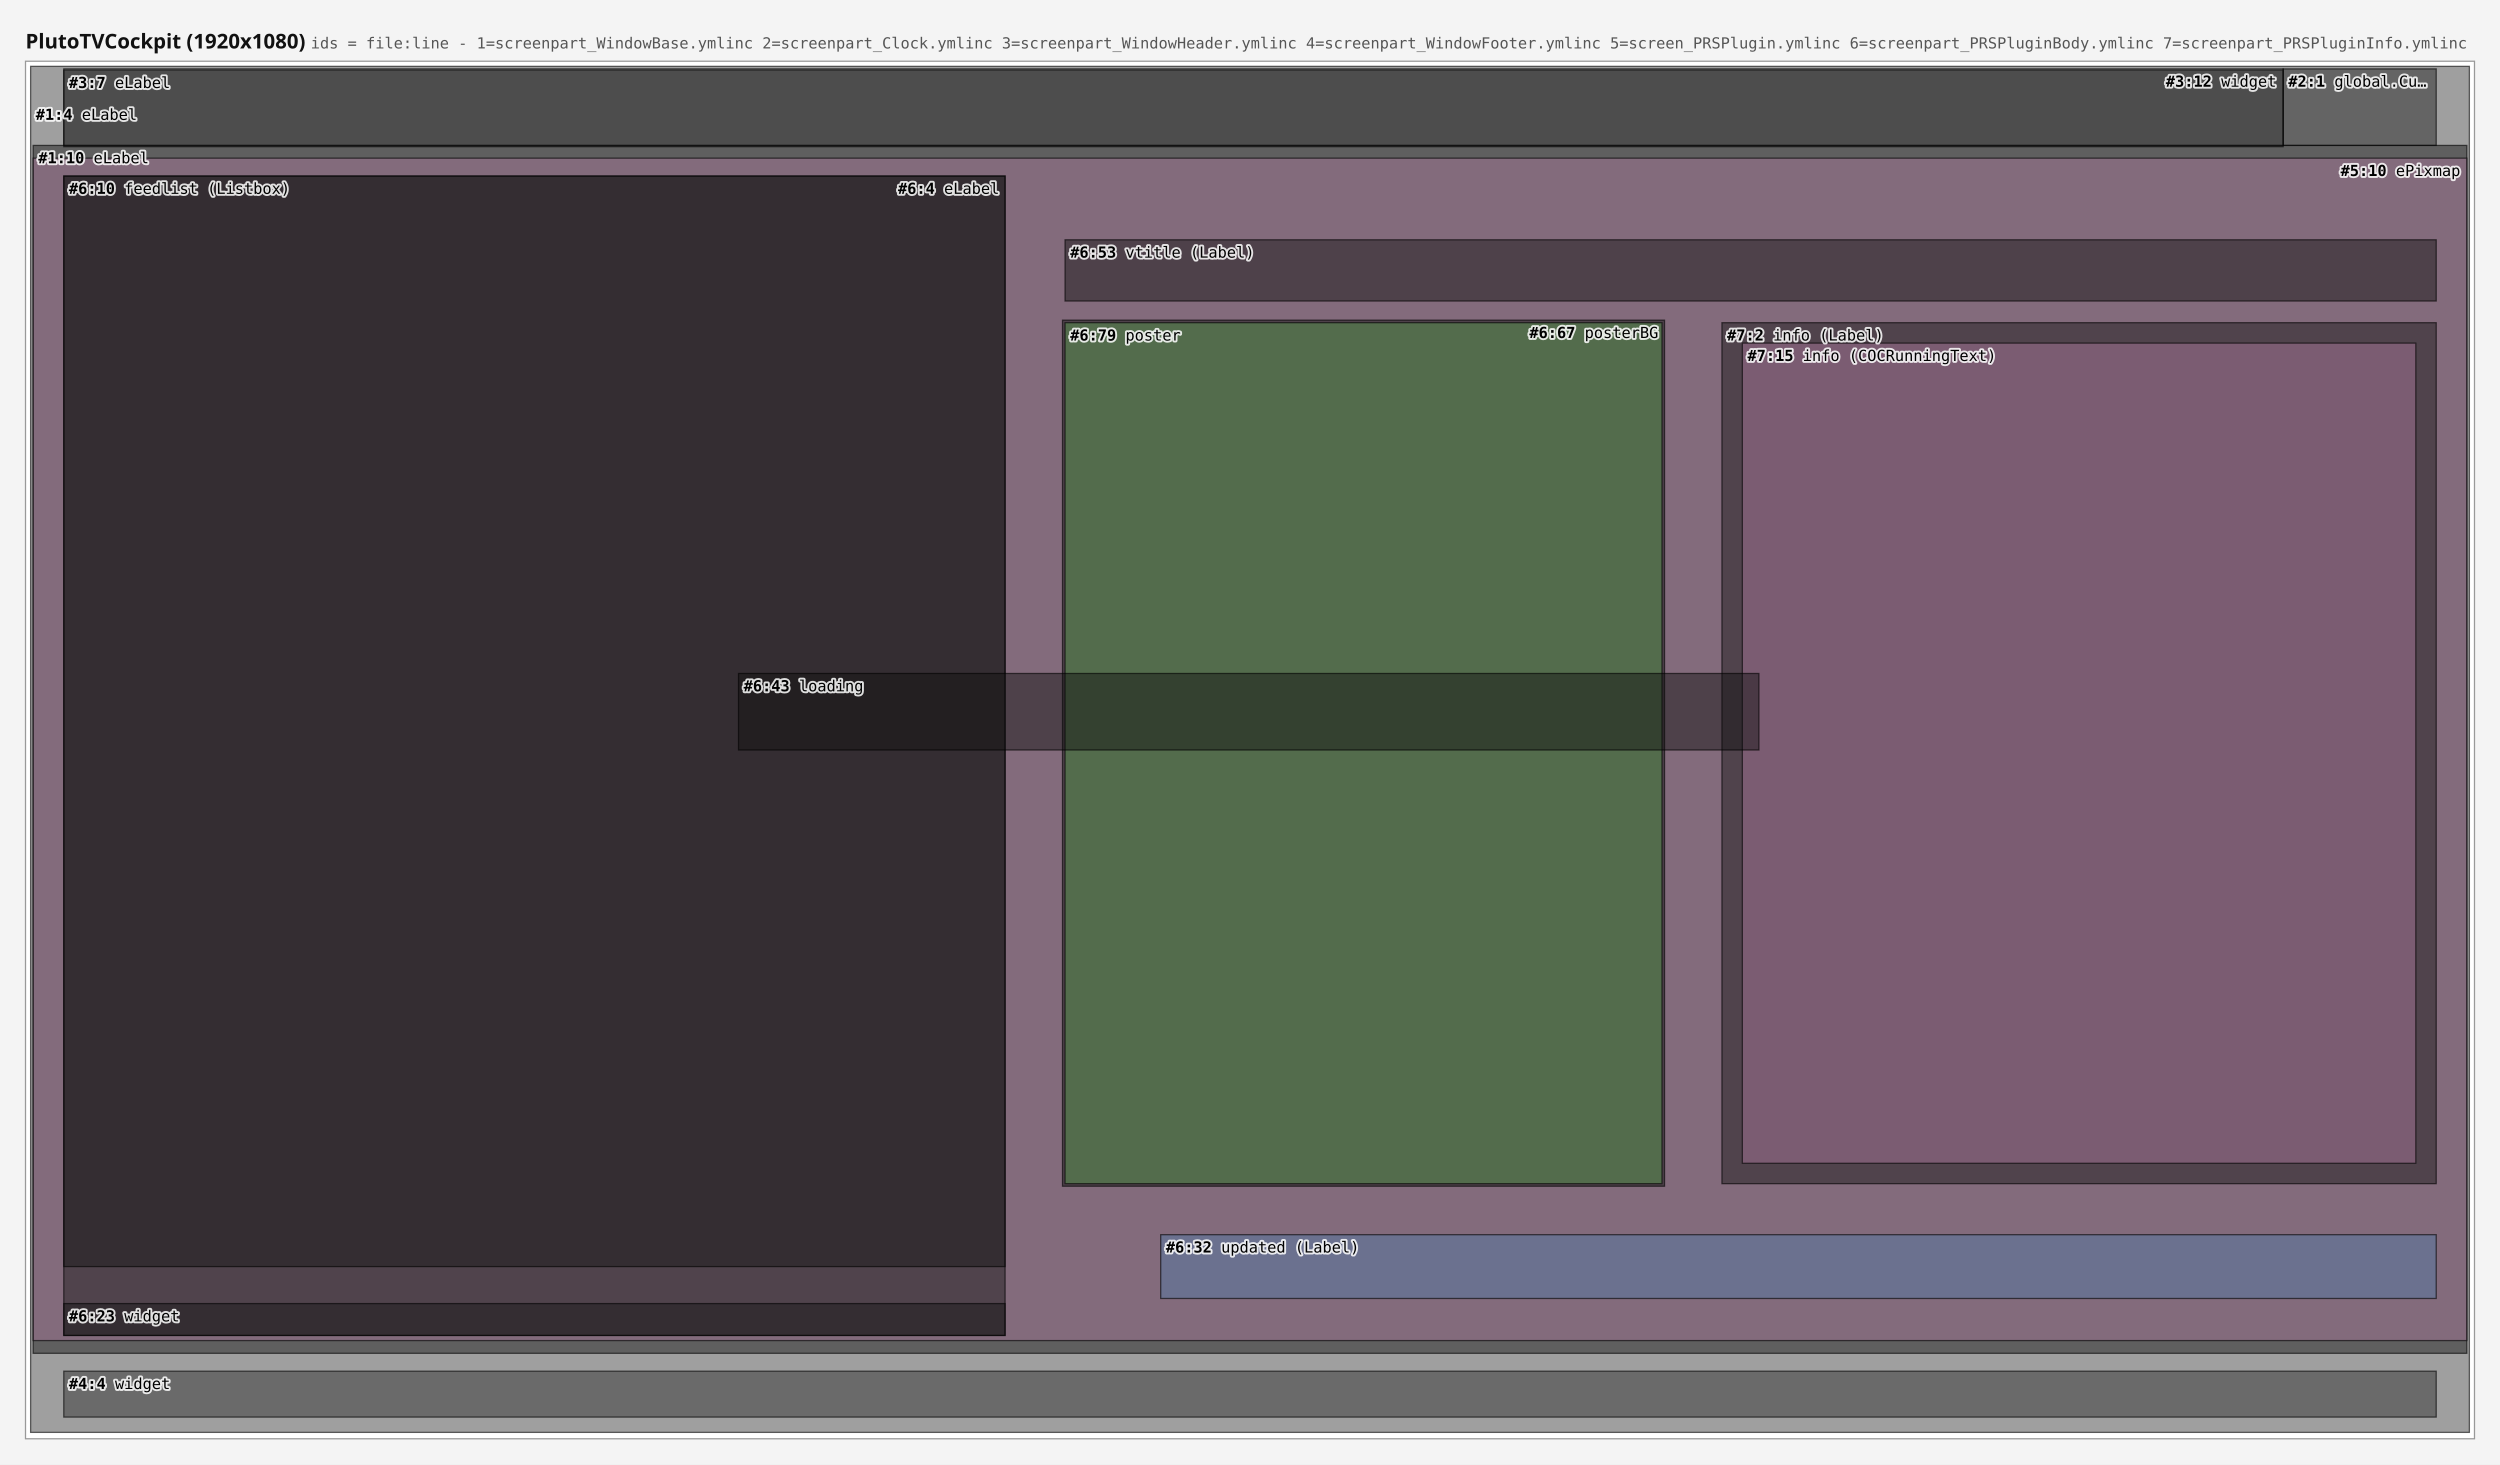
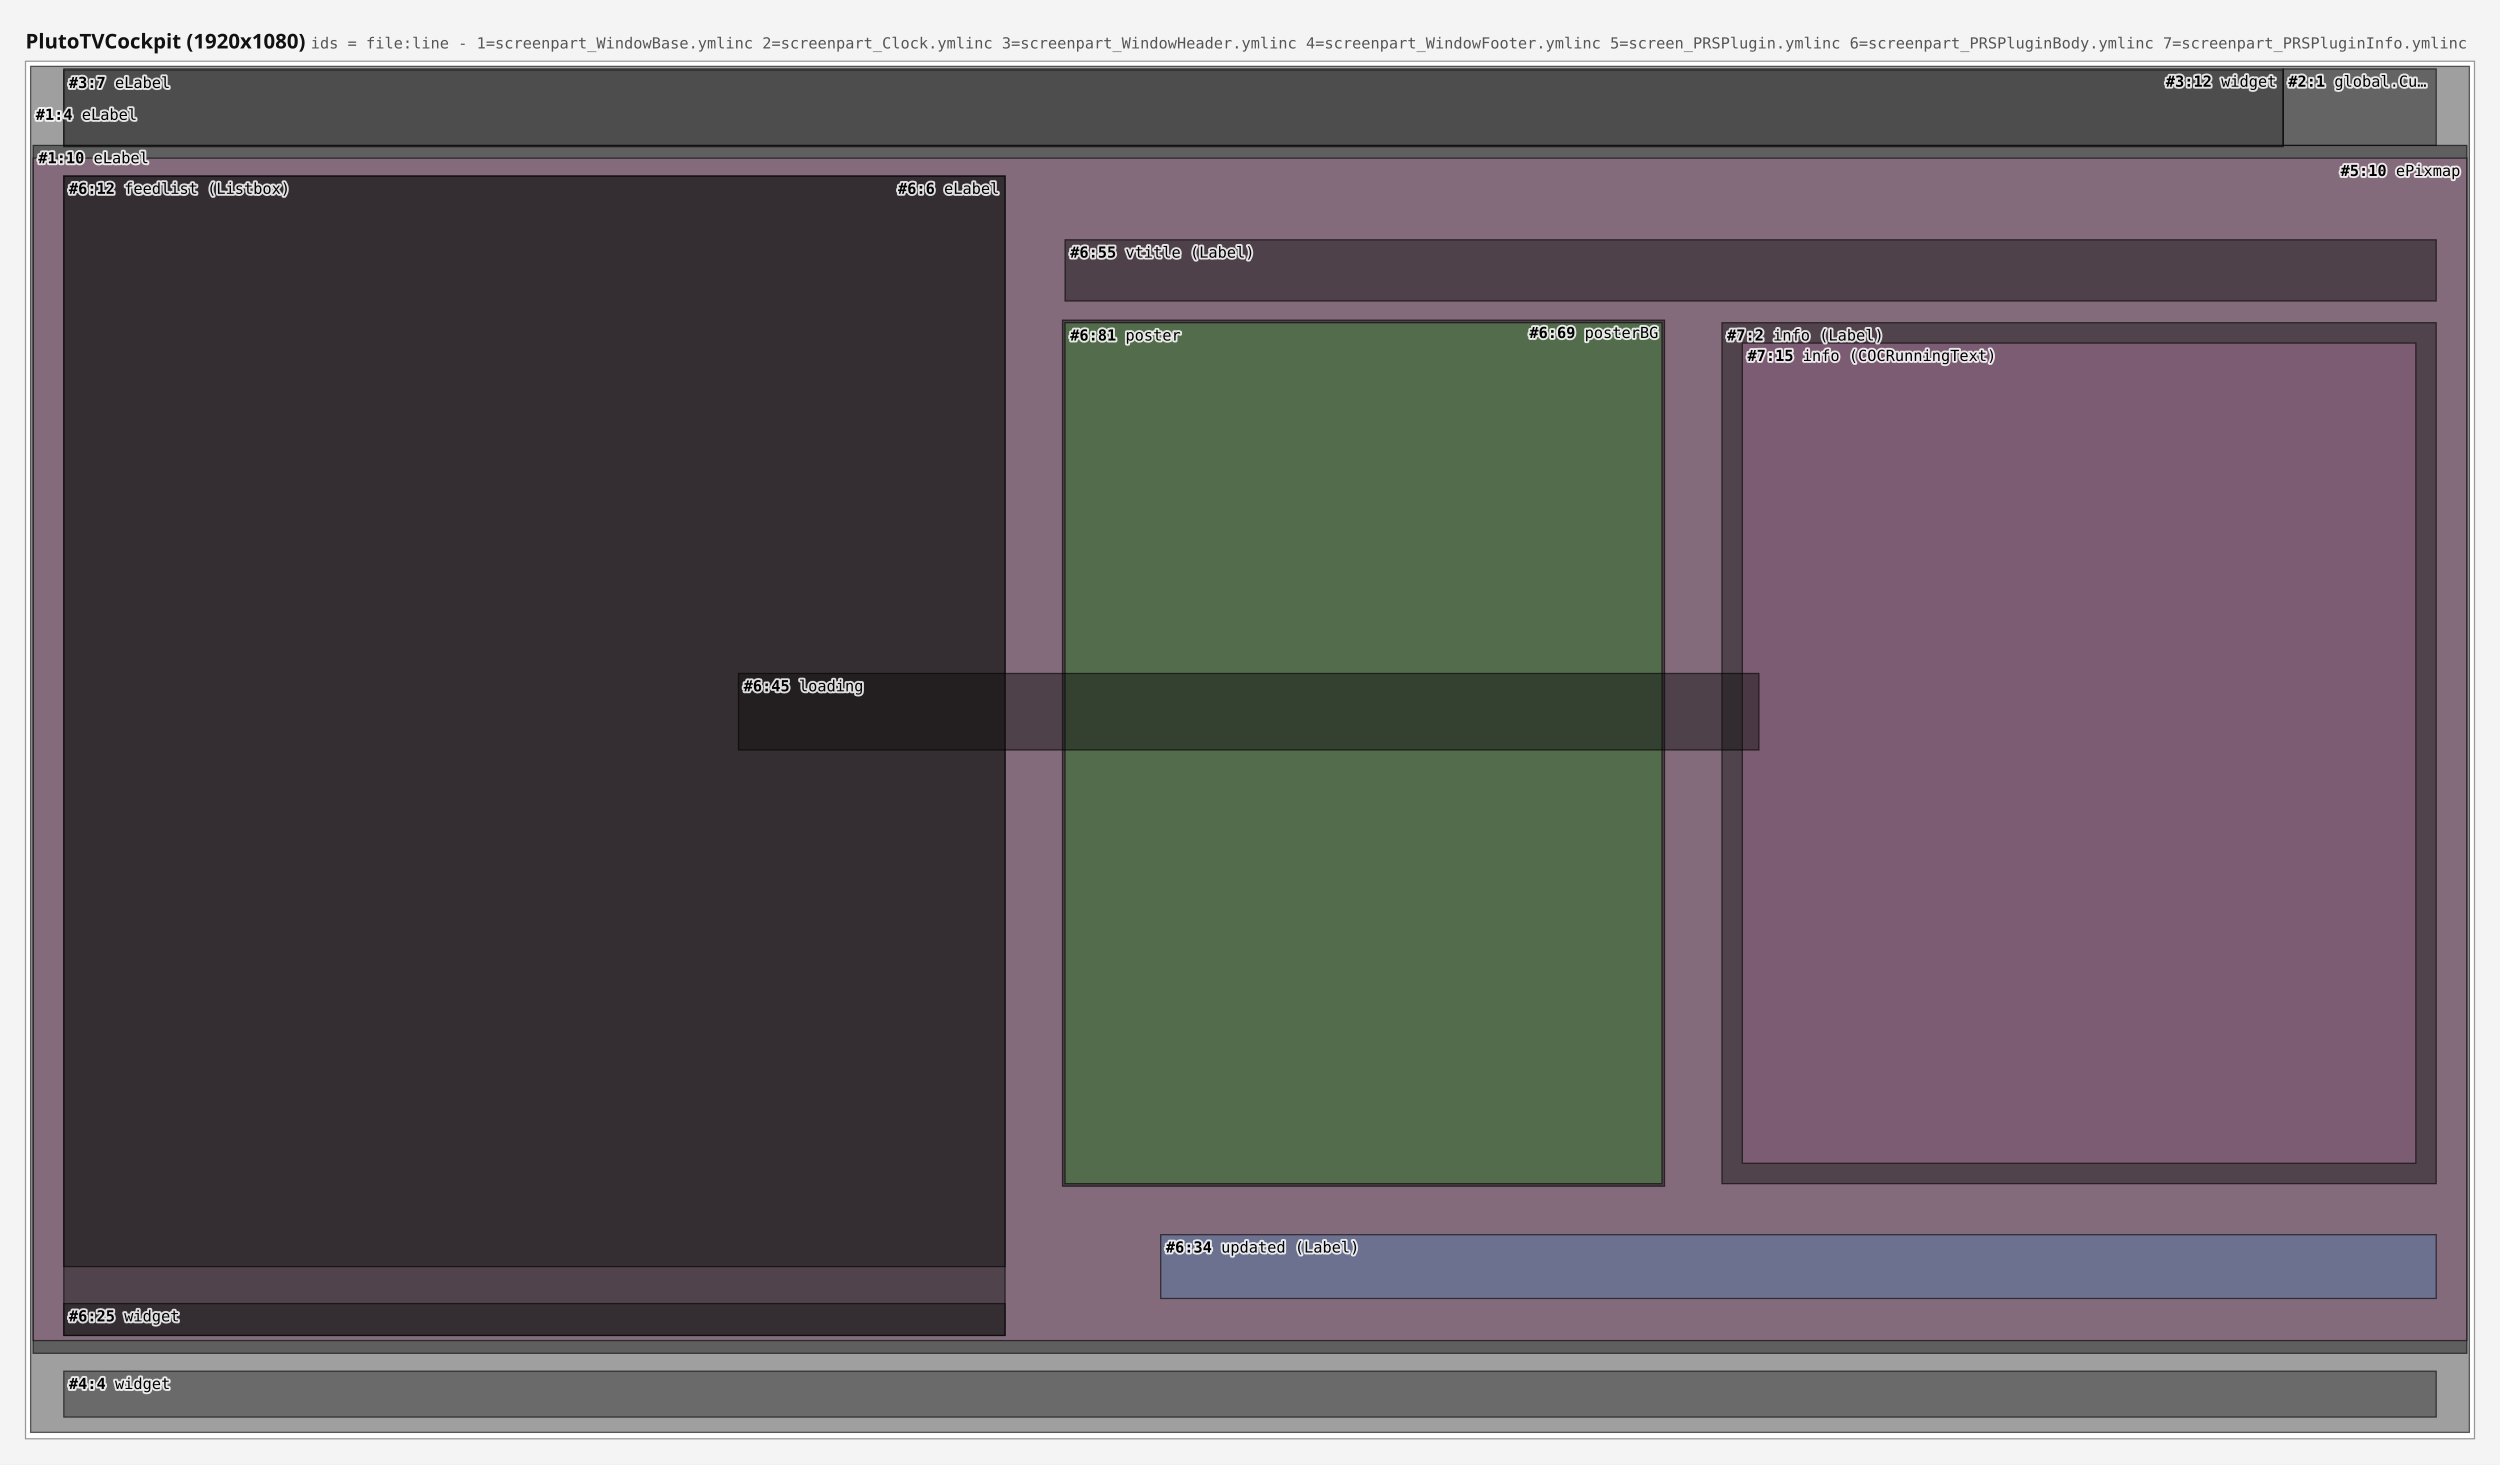
<svg xmlns="http://www.w3.org/2000/svg" width="1960" height="1148" viewBox="0 0 1960 1148">
  <rect x="0" y="0" width="1960" height="1148" fill="#f4f4f4" />
  <text x="20" y="38" font-family="sans-serif" font-size="16" font-weight="bold" fill="#111111">PlutoTVCockpit (1920x1080) <tspan font-family="monospace" font-size="12" font-weight="normal" fill="#555555">ids = file:line - 1=screenpart_WindowBase.ymlinc  2=screenpart_Clock.ymlinc  3=screenpart_WindowHeader.ymlinc  4=screenpart_WindowFooter.ymlinc  5=screen_PRSPlugin.ymlinc  6=screenpart_PRSPluginBody.ymlinc  7=screenpart_PRSPluginInfo.ymlinc</tspan>
  </text>
  <g data-screen="0" transform="translate(20,48)">
    <rect x="0" y="0" width="1920" height="1080" fill="#ffffff" stroke="#999999" stroke-width="1" />
    <rect data-ref="0:0" data-src="screenpart_WindowBase.ymlinc:4" x="4" y="4" width="1912" height="1071" fill="#2c2c2c" fill-opacity="0.45" stroke="#000000" stroke-opacity="0.6" stroke-width="1" />
    <rect data-ref="0:1" data-src="screenpart_WindowBase.ymlinc:10" x="6" y="66" width="1908" height="947" fill="#121212" fill-opacity="0.45" stroke="#000000" stroke-opacity="0.6" stroke-width="1" />
    <rect data-ref="0:6" data-src="screen_PRSPlugin.ymlinc:10" x="6" y="76" width="1908" height="927" fill="#b07aa1" fill-opacity="0.45" stroke="#000000" stroke-opacity="0.6" stroke-width="1" />
-     <rect data-ref="0:7" data-src="screenpart_PRSPluginBody.ymlinc:4" x="30" y="90" width="738" height="909" fill="#121212" fill-opacity="0.45" stroke="#000000" stroke-opacity="0.6" stroke-width="1" />
-     <rect data-ref="0:13" data-src="screenpart_PRSPluginBody.ymlinc:67" x="813" y="203" width="472" height="679" fill="#0e0e0e" fill-opacity="0.45" stroke="#000000" stroke-opacity="0.6" stroke-width="1" />
+     <rect data-ref="0:7" data-src="screenpart_PRSPluginBody.ymlinc:6" x="30" y="90" width="738" height="909" fill="#121212" fill-opacity="0.45" stroke="#000000" stroke-opacity="0.6" stroke-width="1" />
+     <rect data-ref="0:13" data-src="screenpart_PRSPluginBody.ymlinc:69" x="813" y="203" width="472" height="679" fill="#0e0e0e" fill-opacity="0.45" stroke="#000000" stroke-opacity="0.6" stroke-width="1" />
    <rect data-ref="0:15" data-src="screenpart_PRSPluginInfo.ymlinc:2" x="1330" y="205" width="560" height="675" fill="#121212" fill-opacity="0.45" stroke="#000000" stroke-opacity="0.6" stroke-width="1" />
-     <rect data-ref="0:8" data-src="screenpart_PRSPluginBody.ymlinc:10" x="30" y="90" width="738" height="855" fill="#121212" fill-opacity="0.45" stroke="#000000" stroke-opacity="0.6" stroke-width="1" />
-     <rect data-ref="0:9" data-src="screenpart_PRSPluginBody.ymlinc:23" x="30" y="974" width="738" height="25" fill="#121212" fill-opacity="0.45" stroke="#000000" stroke-opacity="0.6" stroke-width="1" />
-     <rect data-ref="0:10" data-src="screenpart_PRSPluginBody.ymlinc:32" x="890" y="920" width="1000" height="50" fill="#4e79a7" fill-opacity="0.45" stroke="#000000" stroke-opacity="0.6" stroke-width="1" />
-     <rect data-ref="0:12" data-src="screenpart_PRSPluginBody.ymlinc:53" x="815" y="140" width="1075" height="48" fill="#0e0e0e" fill-opacity="0.45" stroke="#000000" stroke-opacity="0.6" stroke-width="1" />
-     <rect data-ref="0:14" data-src="screenpart_PRSPluginBody.ymlinc:79" x="815" y="205" width="468" height="675" fill="#59a14f" fill-opacity="0.45" stroke="#000000" stroke-opacity="0.6" stroke-width="1" />
+     <rect data-ref="0:8" data-src="screenpart_PRSPluginBody.ymlinc:12" x="30" y="90" width="738" height="855" fill="#121212" fill-opacity="0.45" stroke="#000000" stroke-opacity="0.6" stroke-width="1" />
+     <rect data-ref="0:9" data-src="screenpart_PRSPluginBody.ymlinc:25" x="30" y="974" width="738" height="25" fill="#121212" fill-opacity="0.45" stroke="#000000" stroke-opacity="0.6" stroke-width="1" />
+     <rect data-ref="0:10" data-src="screenpart_PRSPluginBody.ymlinc:34" x="890" y="920" width="1000" height="50" fill="#4e79a7" fill-opacity="0.45" stroke="#000000" stroke-opacity="0.6" stroke-width="1" />
+     <rect data-ref="0:12" data-src="screenpart_PRSPluginBody.ymlinc:55" x="815" y="140" width="1075" height="48" fill="#0e0e0e" fill-opacity="0.45" stroke="#000000" stroke-opacity="0.6" stroke-width="1" />
+     <rect data-ref="0:14" data-src="screenpart_PRSPluginBody.ymlinc:81" x="815" y="205" width="468" height="675" fill="#59a14f" fill-opacity="0.45" stroke="#000000" stroke-opacity="0.6" stroke-width="1" />
    <rect data-ref="0:16" data-src="screenpart_PRSPluginInfo.ymlinc:15" x="1346" y="221" width="528" height="643" fill="#b07aa1" fill-opacity="0.45" stroke="#000000" stroke-opacity="0.6" stroke-width="1" />
    <rect data-ref="0:5" data-src="screenpart_WindowFooter.ymlinc:4" x="30" y="1027" width="1860" height="36" fill="#2c2c2c" fill-opacity="0.45" stroke="#000000" stroke-opacity="0.6" stroke-width="1" />
-     <rect data-ref="0:11" data-src="screenpart_PRSPluginBody.ymlinc:43" x="559" y="480" width="800" height="60" fill="#0e0e0e" fill-opacity="0.45" stroke="#000000" stroke-opacity="0.6" stroke-width="1" />
+     <rect data-ref="0:11" data-src="screenpart_PRSPluginBody.ymlinc:45" x="559" y="480" width="800" height="60" fill="#0e0e0e" fill-opacity="0.45" stroke="#000000" stroke-opacity="0.6" stroke-width="1" />
    <rect data-ref="0:3" data-src="screenpart_WindowHeader.ymlinc:7" x="30" y="7" width="1740" height="60" fill="#2c2c2c" fill-opacity="0.45" stroke="#000000" stroke-opacity="0.6" stroke-width="1" />
    <rect data-ref="0:2" data-src="screenpart_Clock.ymlinc:1" x="1770" y="6" width="120" height="60" fill="#1d1d1d" fill-opacity="0.45" stroke="#000000" stroke-opacity="0.6" stroke-width="1" />
    <rect data-ref="0:4" data-src="screenpart_WindowHeader.ymlinc:12" x="30" y="6" width="1740" height="60" fill="#2c2c2c" fill-opacity="0.45" stroke="#000000" stroke-opacity="0.6" stroke-width="1" />
    <g pointer-events="none" font-family="monospace" font-size="12" fill="#000000" stroke="#ffffff" stroke-width="3" stroke-opacity="0.85" stroke-linejoin="round" paint-order="stroke">
      <text x="8" y="46">
        <tspan font-weight="bold">#1:4</tspan> eLabel</text>
      <text x="10" y="80">
        <tspan font-weight="bold">#1:10</tspan> eLabel</text>
      <text x="1815" y="90">
        <tspan font-weight="bold">#5:10</tspan> ePixmap</text>
      <text x="684" y="104">
-         <tspan font-weight="bold">#6:4</tspan> eLabel</text>
+         <tspan font-weight="bold">#6:6</tspan> eLabel</text>
      <text x="1179" y="217">
-         <tspan font-weight="bold">#6:67</tspan> posterBG</text>
+         <tspan font-weight="bold">#6:69</tspan> posterBG</text>
      <text x="1334" y="219">
        <tspan font-weight="bold">#7:2</tspan> info (Label)</text>
      <text x="34" y="104">
-         <tspan font-weight="bold">#6:10</tspan> feedlist (Listbox)</text>
+         <tspan font-weight="bold">#6:12</tspan> feedlist (Listbox)</text>
      <text x="34" y="988">
-         <tspan font-weight="bold">#6:23</tspan> widget</text>
+         <tspan font-weight="bold">#6:25</tspan> widget</text>
      <text x="894" y="934">
-         <tspan font-weight="bold">#6:32</tspan> updated (Label)</text>
+         <tspan font-weight="bold">#6:34</tspan> updated (Label)</text>
      <text x="819" y="154">
-         <tspan font-weight="bold">#6:53</tspan> vtitle (Label)</text>
+         <tspan font-weight="bold">#6:55</tspan> vtitle (Label)</text>
      <text x="819" y="219">
-         <tspan font-weight="bold">#6:79</tspan> poster</text>
+         <tspan font-weight="bold">#6:81</tspan> poster</text>
      <text x="1350" y="235">
        <tspan font-weight="bold">#7:15</tspan> info (COCRunningText)</text>
      <text x="34" y="1041">
        <tspan font-weight="bold">#4:4</tspan> widget</text>
      <text x="563" y="494">
-         <tspan font-weight="bold">#6:43</tspan> loading</text>
+         <tspan font-weight="bold">#6:45</tspan> loading</text>
      <text x="34" y="21">
        <tspan font-weight="bold">#3:7</tspan> eLabel</text>
      <text x="1774" y="20">
        <tspan font-weight="bold">#2:1</tspan> global.Cu…</text>
      <text x="1678" y="20">
        <tspan font-weight="bold">#3:12</tspan> widget</text>
    </g>
  </g>
</svg>
